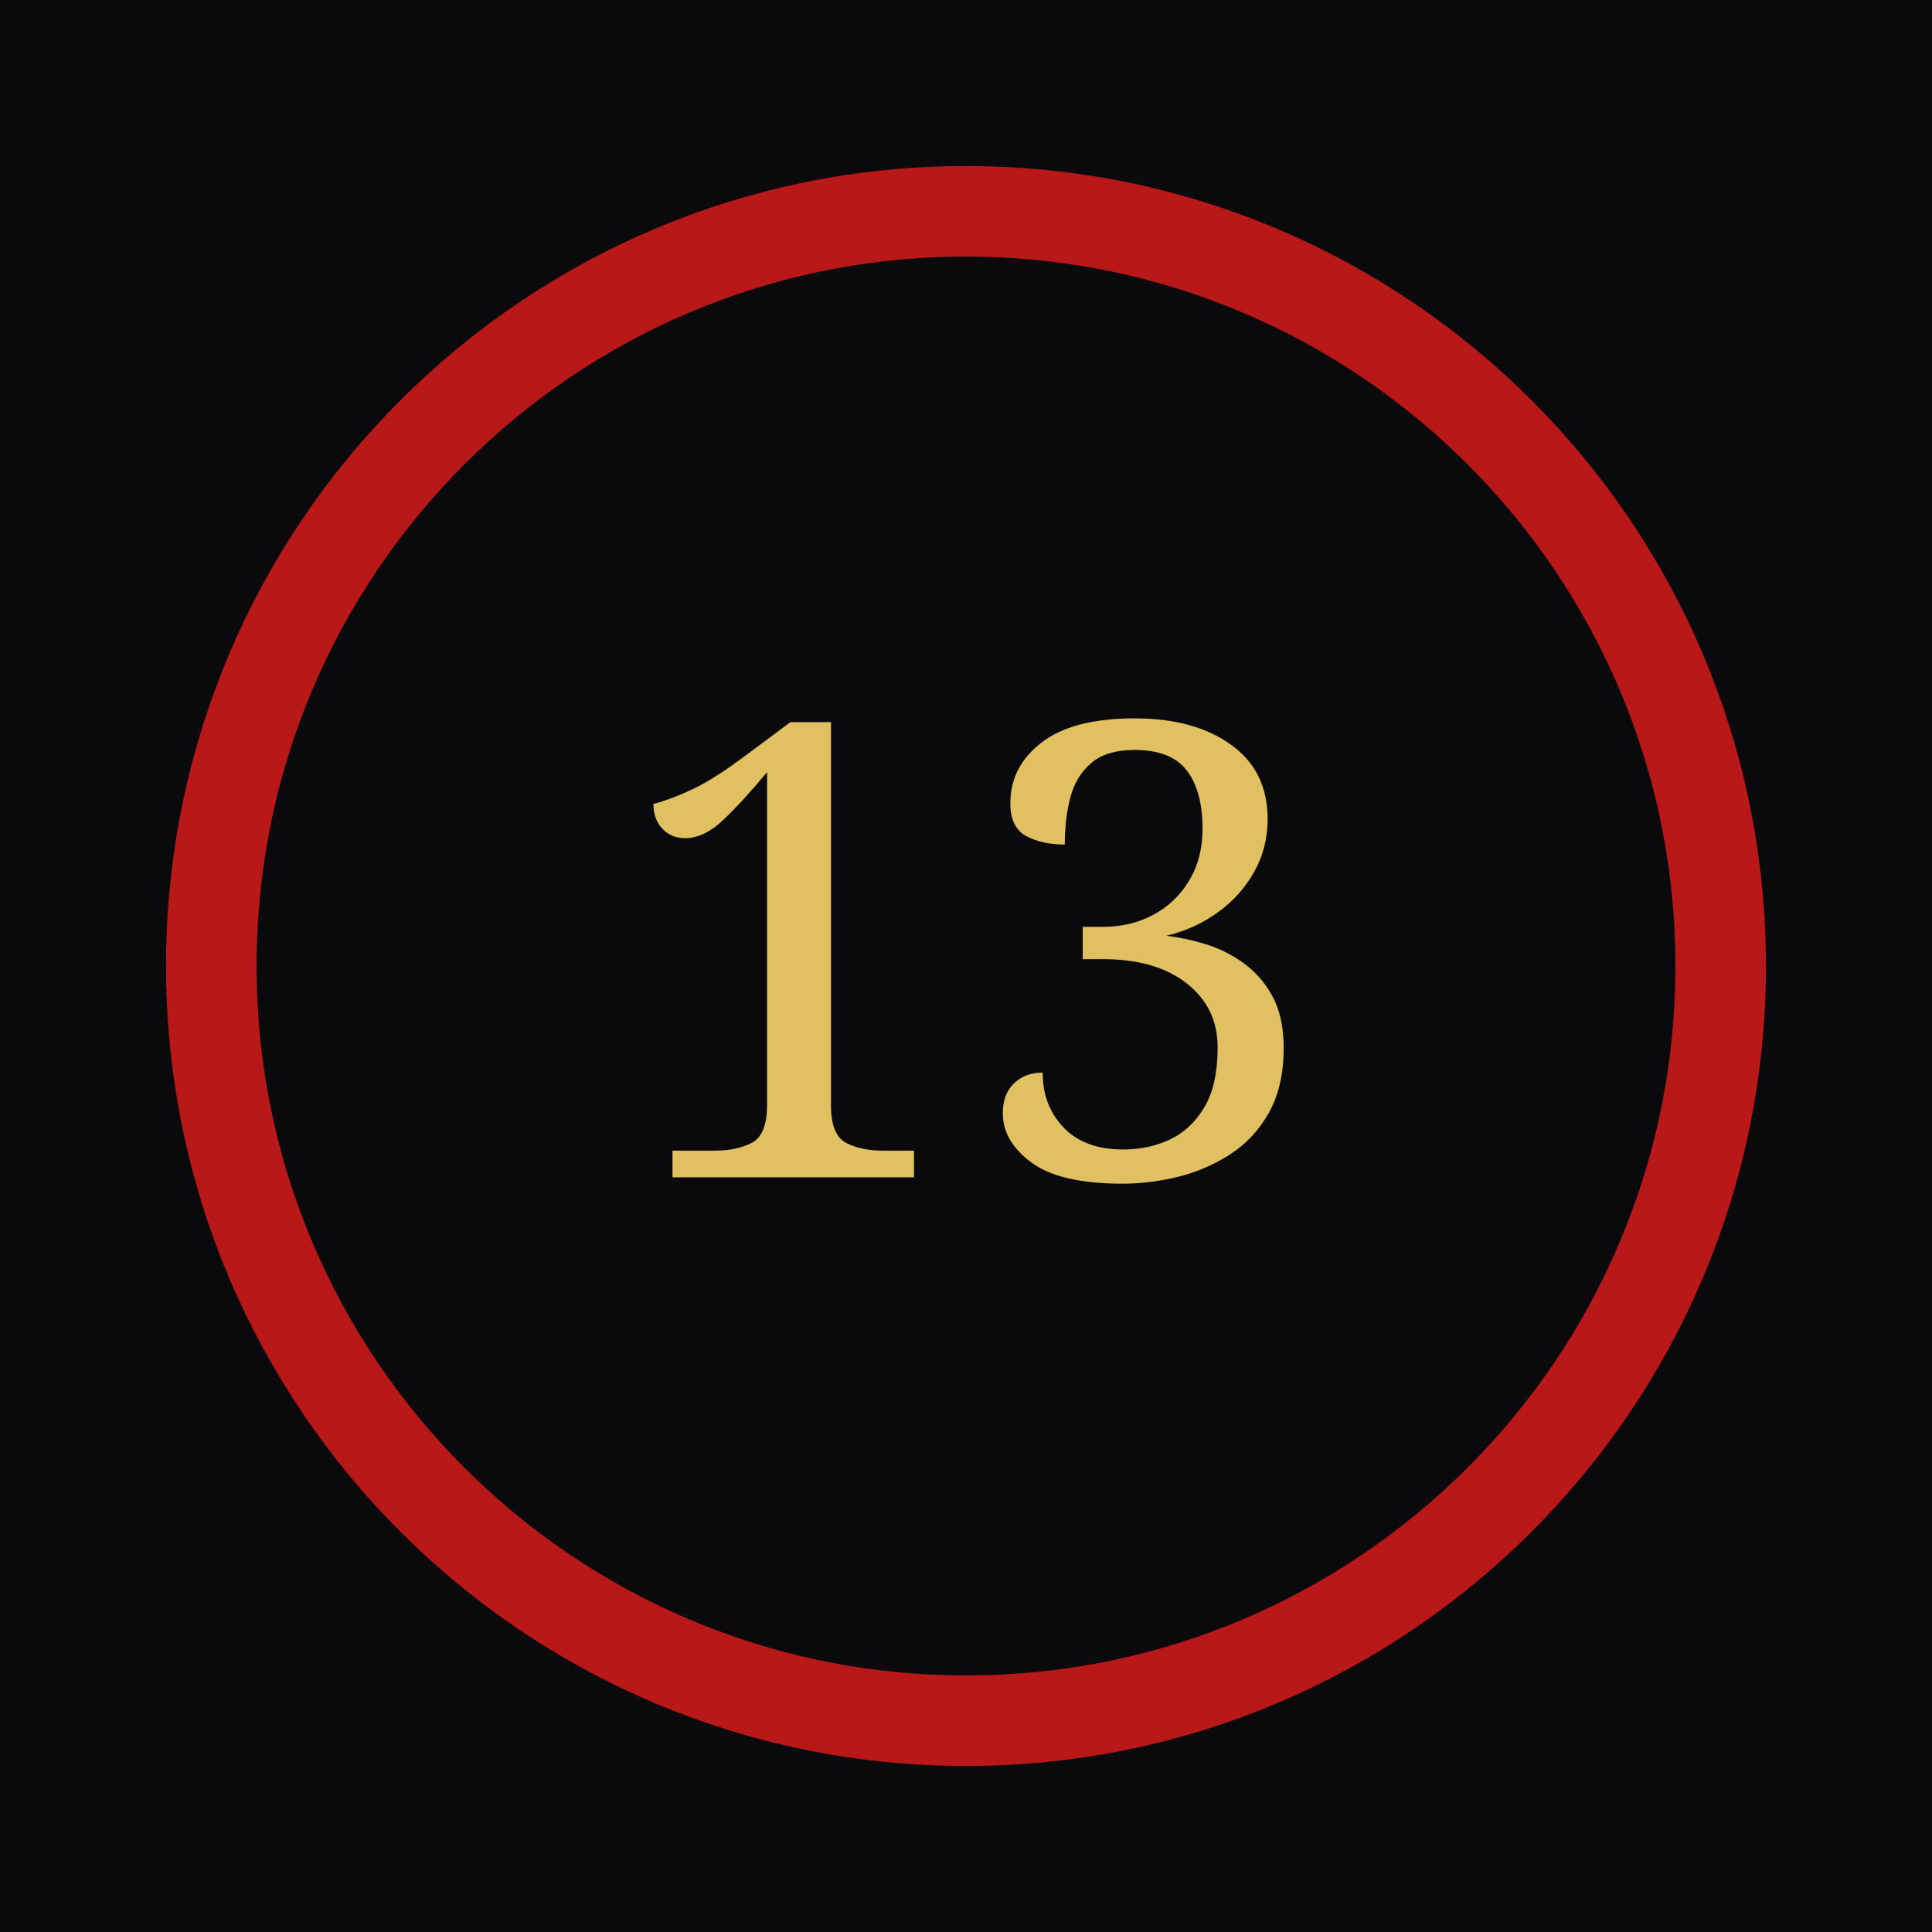
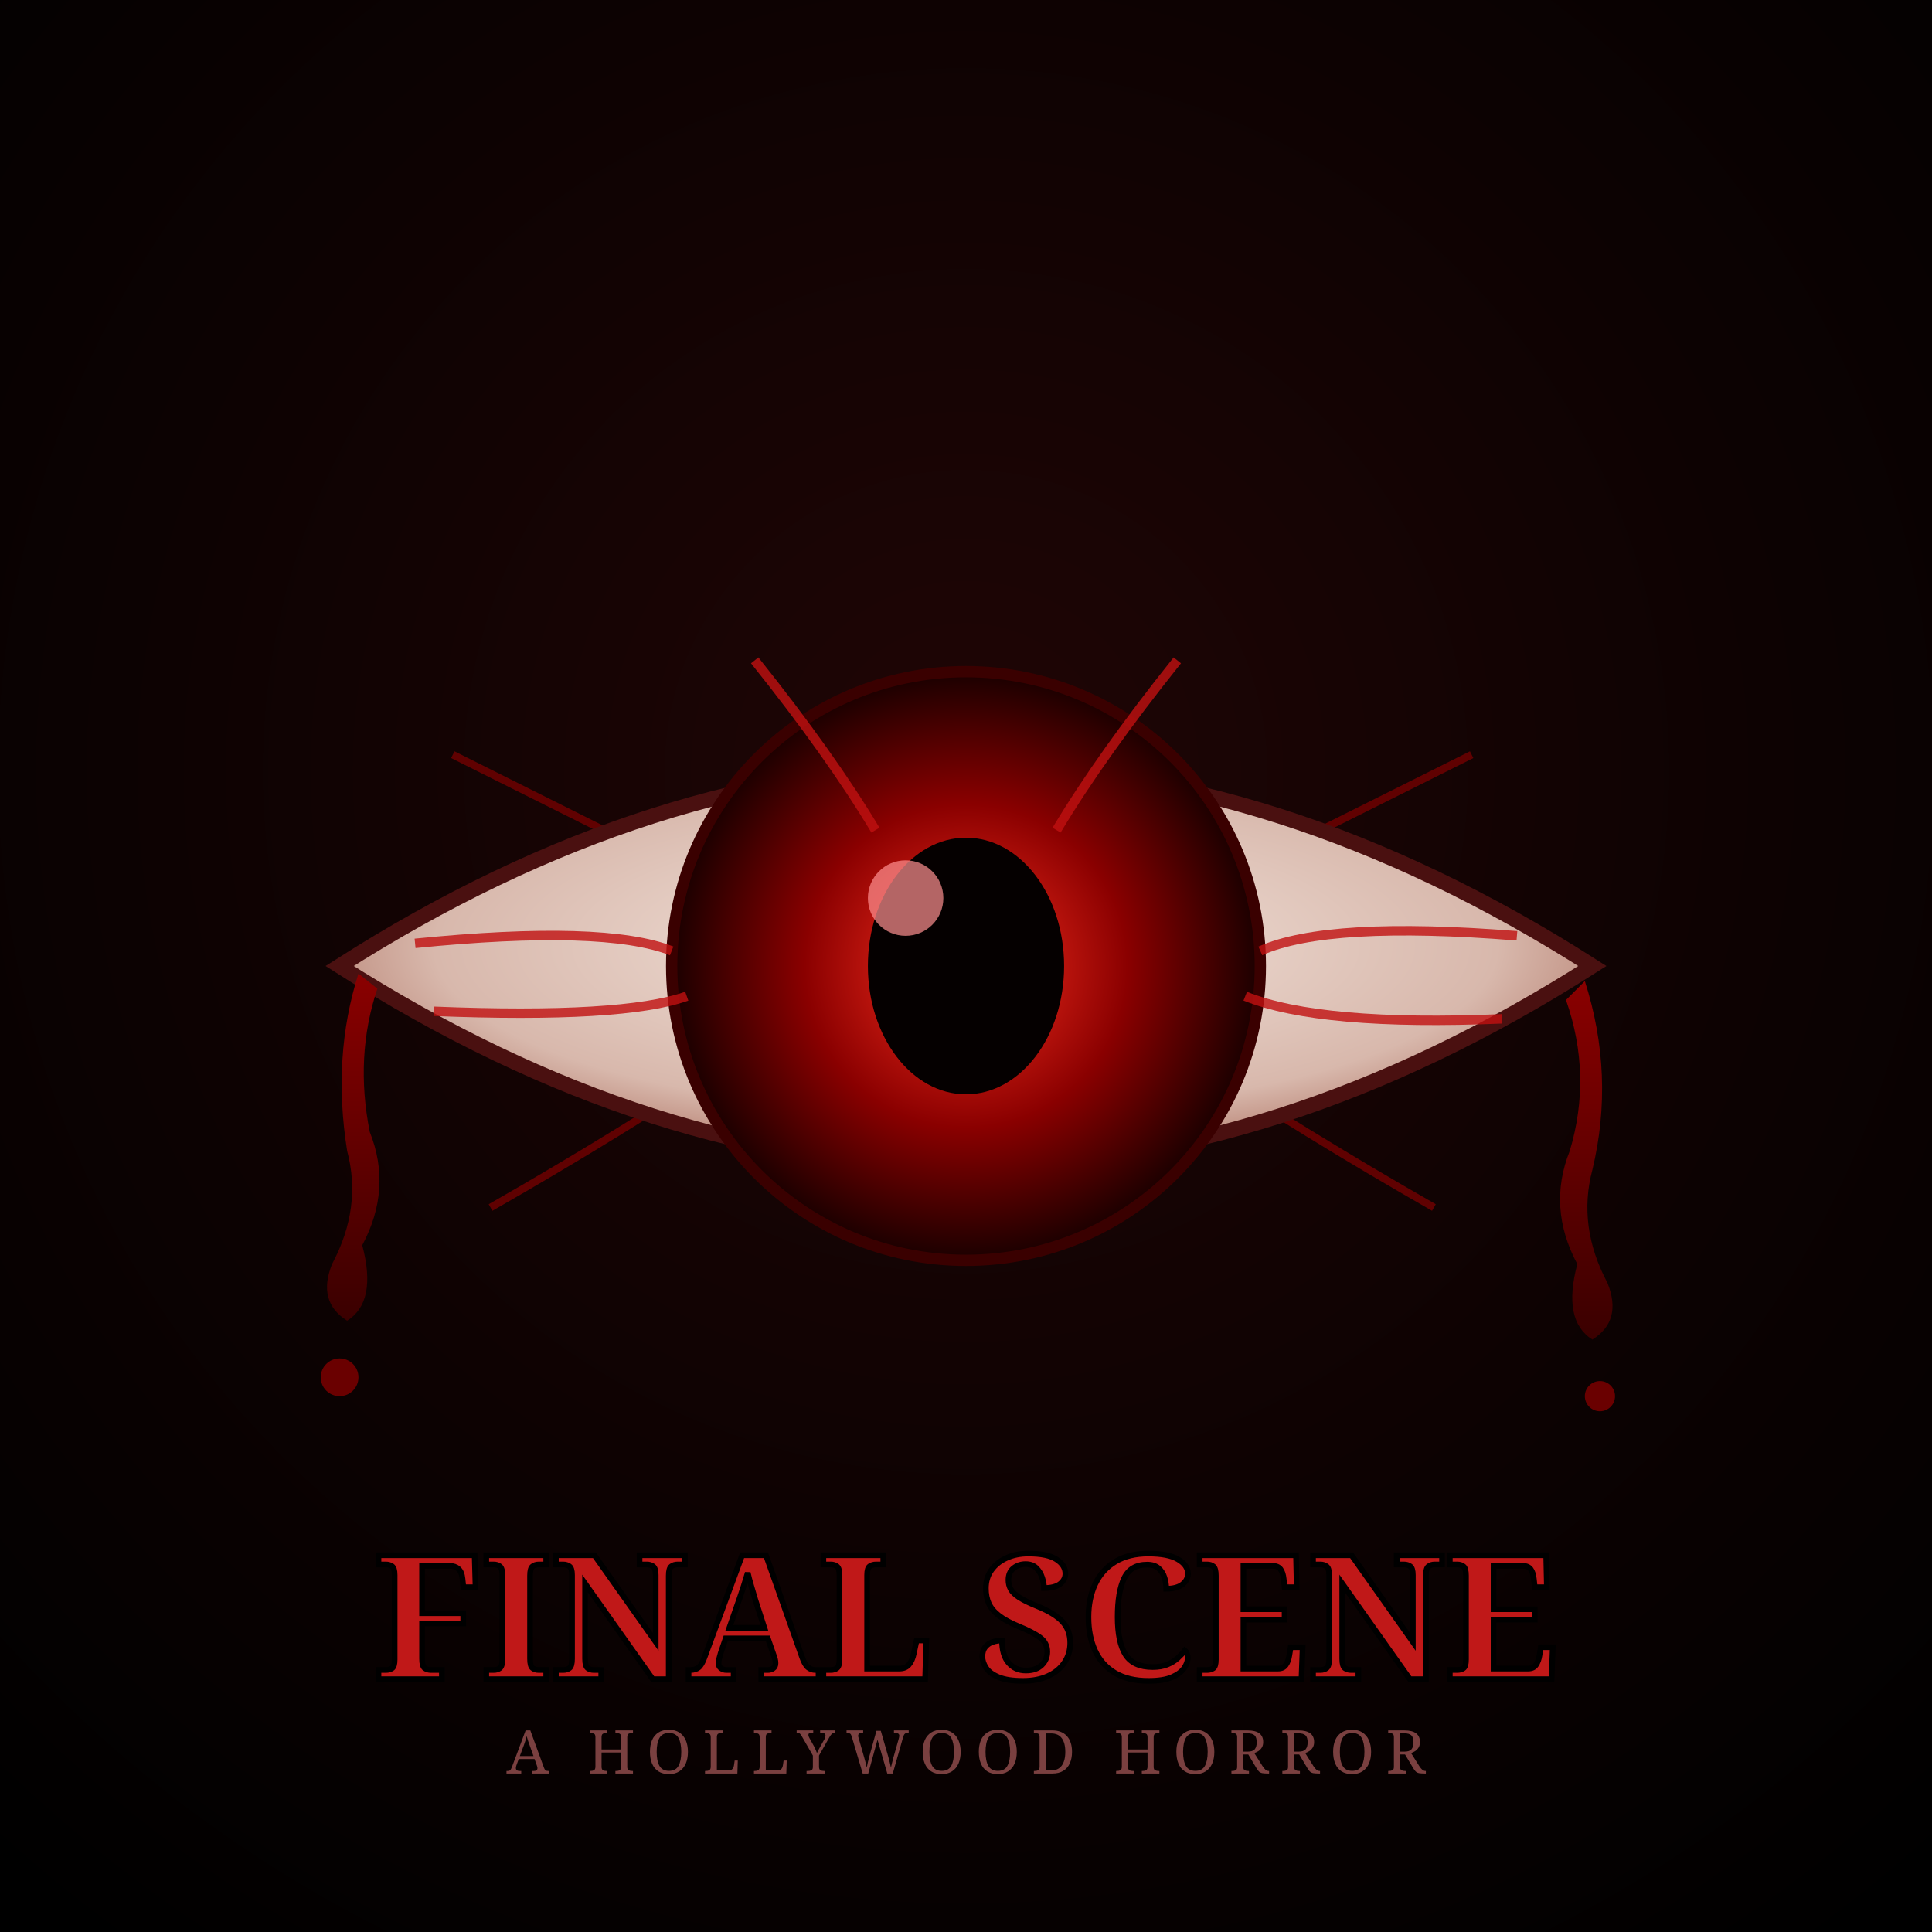
- <svg xmlns="http://www.w3.org/2000/svg" width="128" height="128" viewBox="0 0 128 128">
-   <rect width="128" height="128" fill="#0a0a0c" />
-   <circle cx="64" cy="64" r="50" fill="none" stroke="#b81818" stroke-width="6" />
-   <text x="64" y="78" font-family="Georgia, serif" font-size="42" fill="#e0c060" text-anchor="middle">13</text>
+ <svg xmlns="http://www.w3.org/2000/svg" width="512" height="512" viewBox="0 0 512 512">
+   <defs>
+     <radialGradient id="bgGrad" cx="50%" cy="40%" r="75%">
+       <stop offset="0%" stop-color="#200606" />
+       <stop offset="55%" stop-color="#0d0202" />
+       <stop offset="100%" stop-color="#000000" />
+     </radialGradient>
+     <radialGradient id="eyeWhite" cx="50%" cy="45%" r="60%">
+       <stop offset="0%" stop-color="#f5e8e0" />
+       <stop offset="70%" stop-color="#d8b8ac" />
+       <stop offset="100%" stop-color="#a86858" />
+     </radialGradient>
+     <radialGradient id="iris" cx="50%" cy="50%" r="50%">
+       <stop offset="0%" stop-color="#ff3020" />
+       <stop offset="55%" stop-color="#8a0000" />
+       <stop offset="100%" stop-color="#1a0000" />
+     </radialGradient>
+     <linearGradient id="bloodDrip" x1="0%" y1="0%" x2="0%" y2="100%">
+       <stop offset="0%" stop-color="#8a0000" />
+       <stop offset="100%" stop-color="#3a0000" />
+     </linearGradient>
+   </defs>
+   <rect width="512" height="512" fill="url(#bgGrad)" />
+   <g stroke="#7a0000" stroke-width="2" opacity="0.75" fill="none">
+     <path d="M 120 200 Q 160 220 190 235" />
+     <path d="M 100 260 Q 150 260 185 258" />
+     <path d="M 130 320 Q 165 300 195 280" />
+     <path d="M 390 200 Q 350 220 320 235" />
+     <path d="M 410 260 Q 360 260 325 258" />
+     <path d="M 380 320 Q 345 300 315 280" />
+   </g>
+   <path d="M 90 256 Q 256 150 422 256 Q 256 362 90 256 Z" fill="url(#eyeWhite)" stroke="#4a1010" stroke-width="4" />
+   <circle cx="256" cy="256" r="78" fill="url(#iris)" />
+   <circle cx="256" cy="256" r="78" fill="none" stroke="#3a0000" stroke-width="3" />
+   <ellipse cx="256" cy="256" rx="26" ry="34" fill="#050000" />
+   <circle cx="240" cy="238" r="10" fill="#ff9090" opacity="0.7" />
+   <g stroke="#c01010" stroke-width="2.5" opacity="0.8" fill="none">
+     <path d="M 110 250 Q 160 245 178 252" />
+     <path d="M 115 268 Q 165 270 182 264" />
+     <path d="M 402 248 Q 352 244 334 252" />
+     <path d="M 398 270 Q 350 272 330 264" />
+     <path d="M 200 175 Q 220 200 232 220" />
+     <path d="M 312 175 Q 292 200 280 220" />
+   </g>
+   <path d="M 95 258 Q 88 280 92 305 Q 96 320 88 335 Q 84 345 92 350 Q 100 345 96 330 Q 104 315 98 300 Q 94 280 100 262 Z" fill="url(#bloodDrip)" />
+   <path d="M 420 260 Q 428 285 422 310 Q 418 325 426 340 Q 430 350 422 355 Q 414 350 418 335 Q 410 320 416 305 Q 422 285 415 265 Z" fill="url(#bloodDrip)" />
+   <circle cx="90" cy="365" r="5" fill="#6a0000" />
+   <circle cx="424" cy="370" r="4" fill="#6a0000" />
+   <text x="256" y="445" font-family="Georgia, serif" font-size="46" font-weight="bold" fill="#c01818" text-anchor="middle" stroke="#000000" stroke-width="1.5">FINAL SCENE</text>
+   <text x="256" y="470" font-family="Georgia, serif" font-size="16" fill="#7a4040" text-anchor="middle" letter-spacing="3">A HOLLYWOOD HORROR</text>
</svg>
